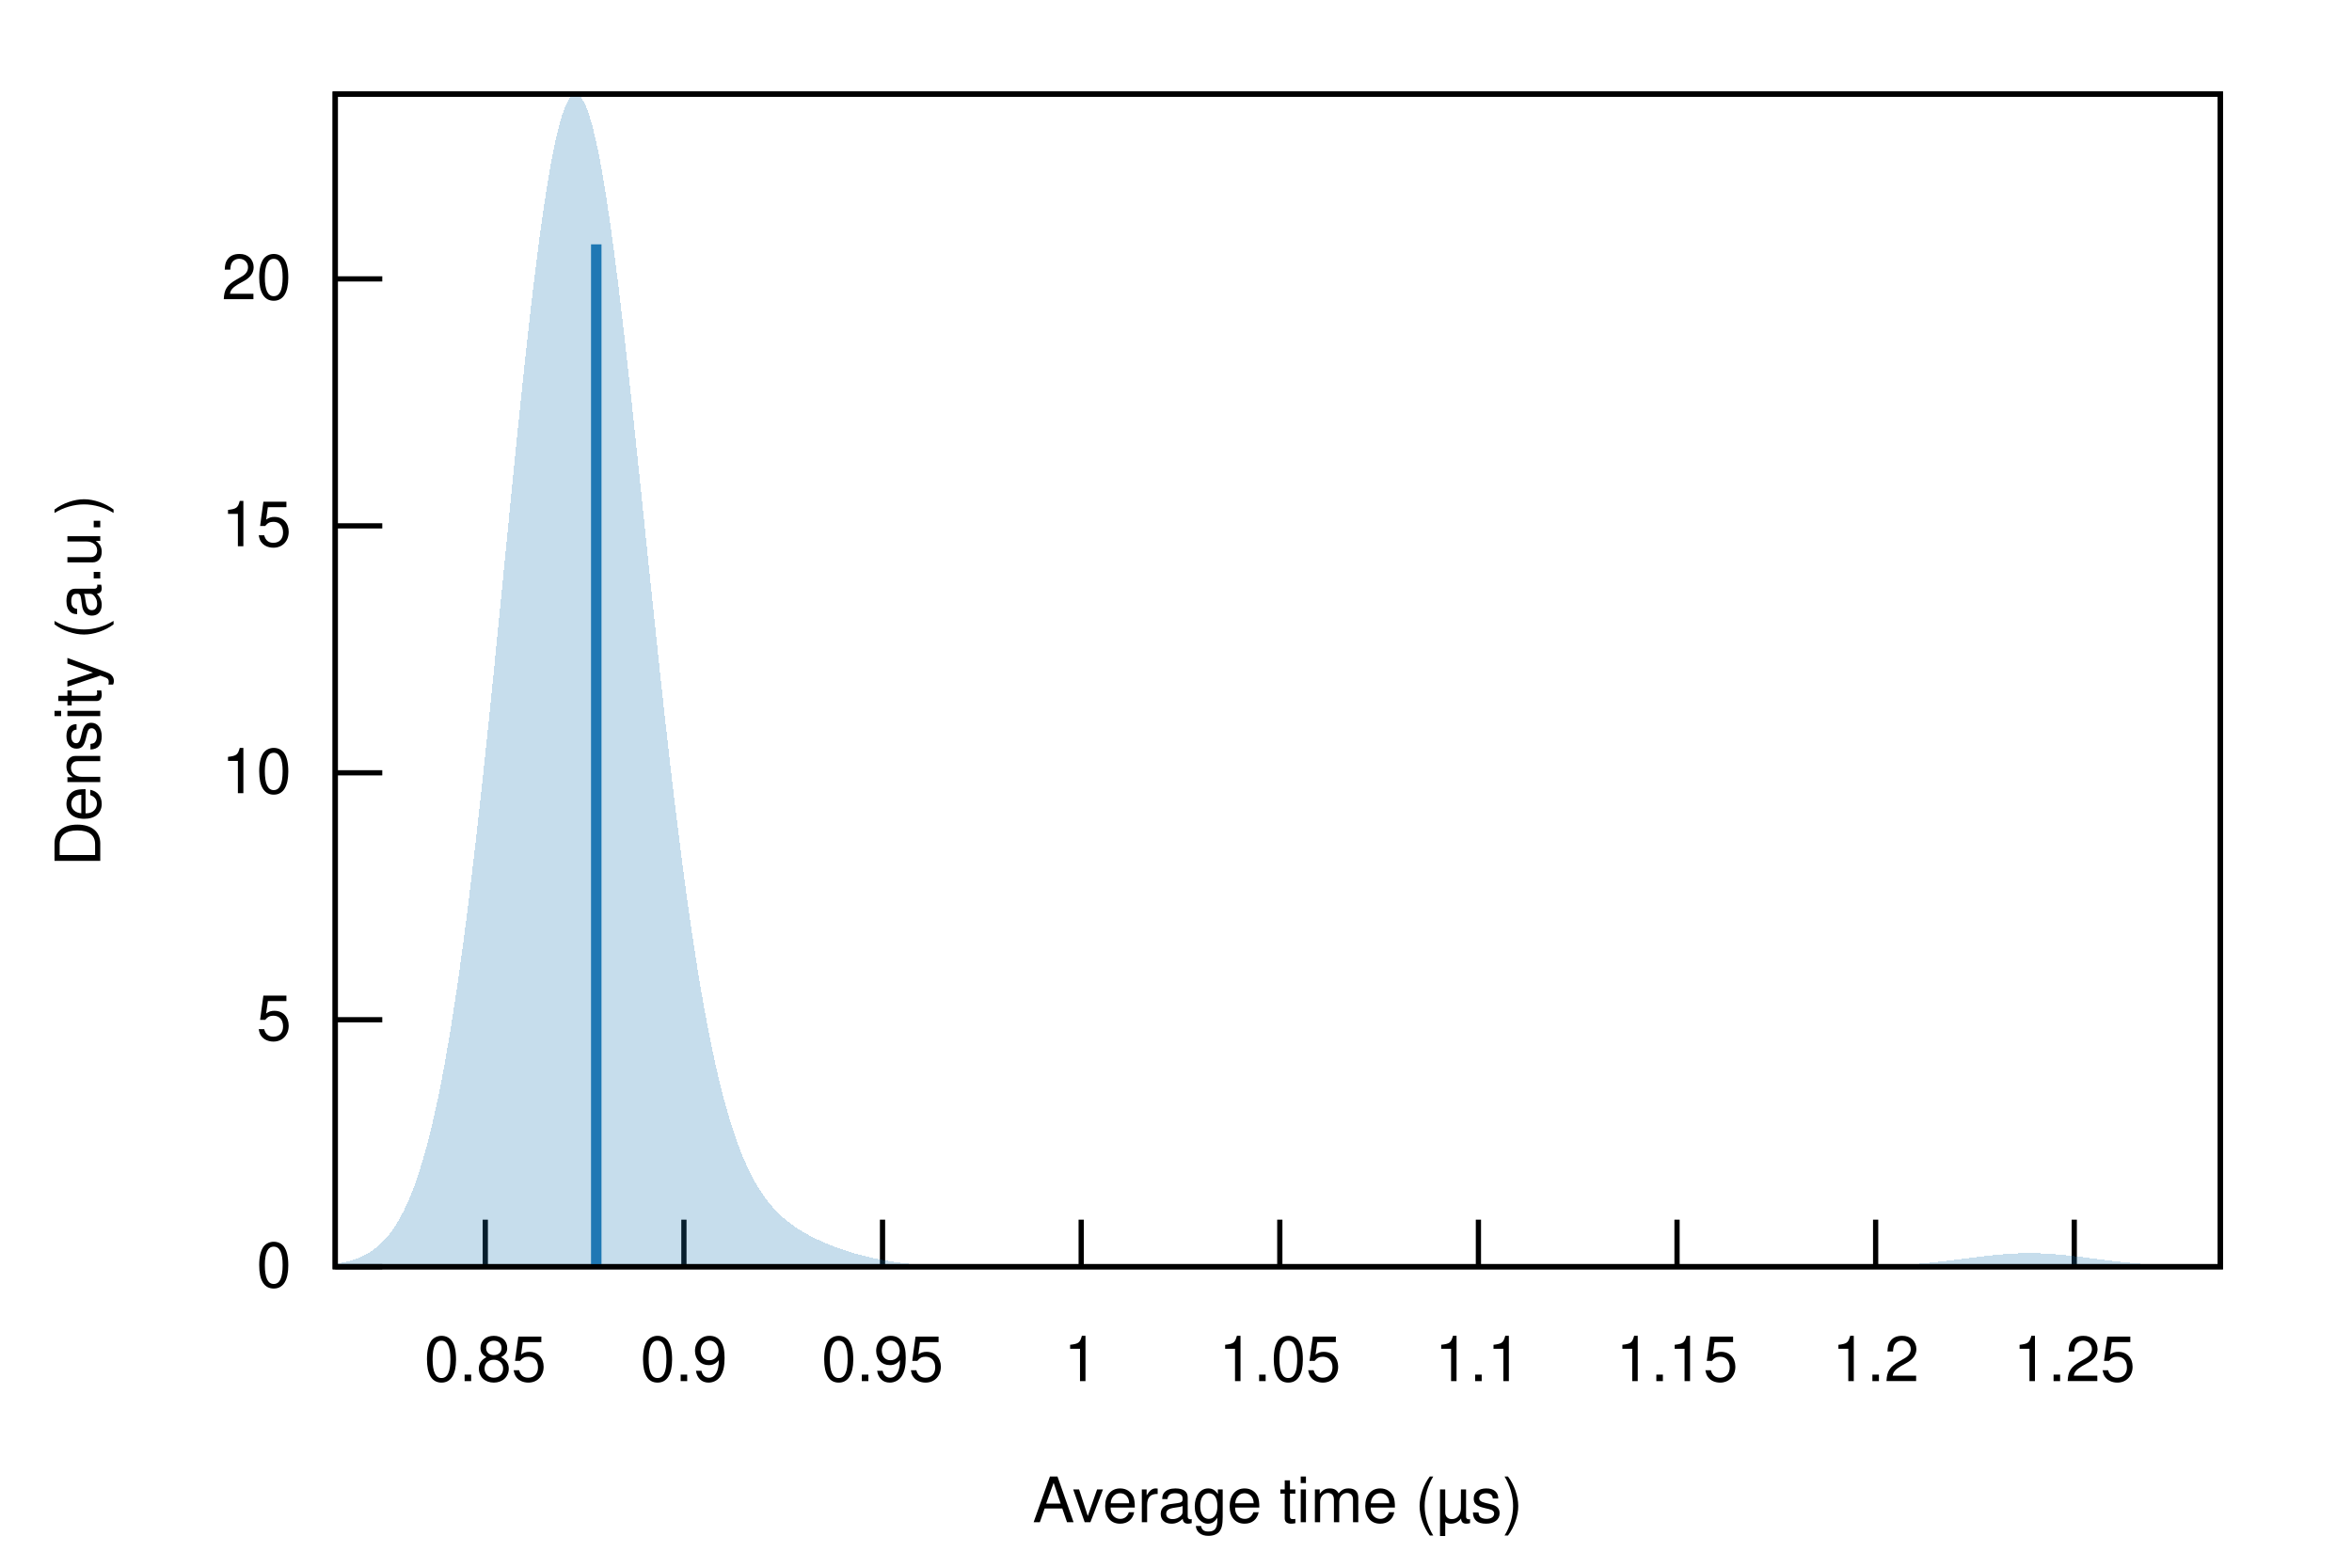
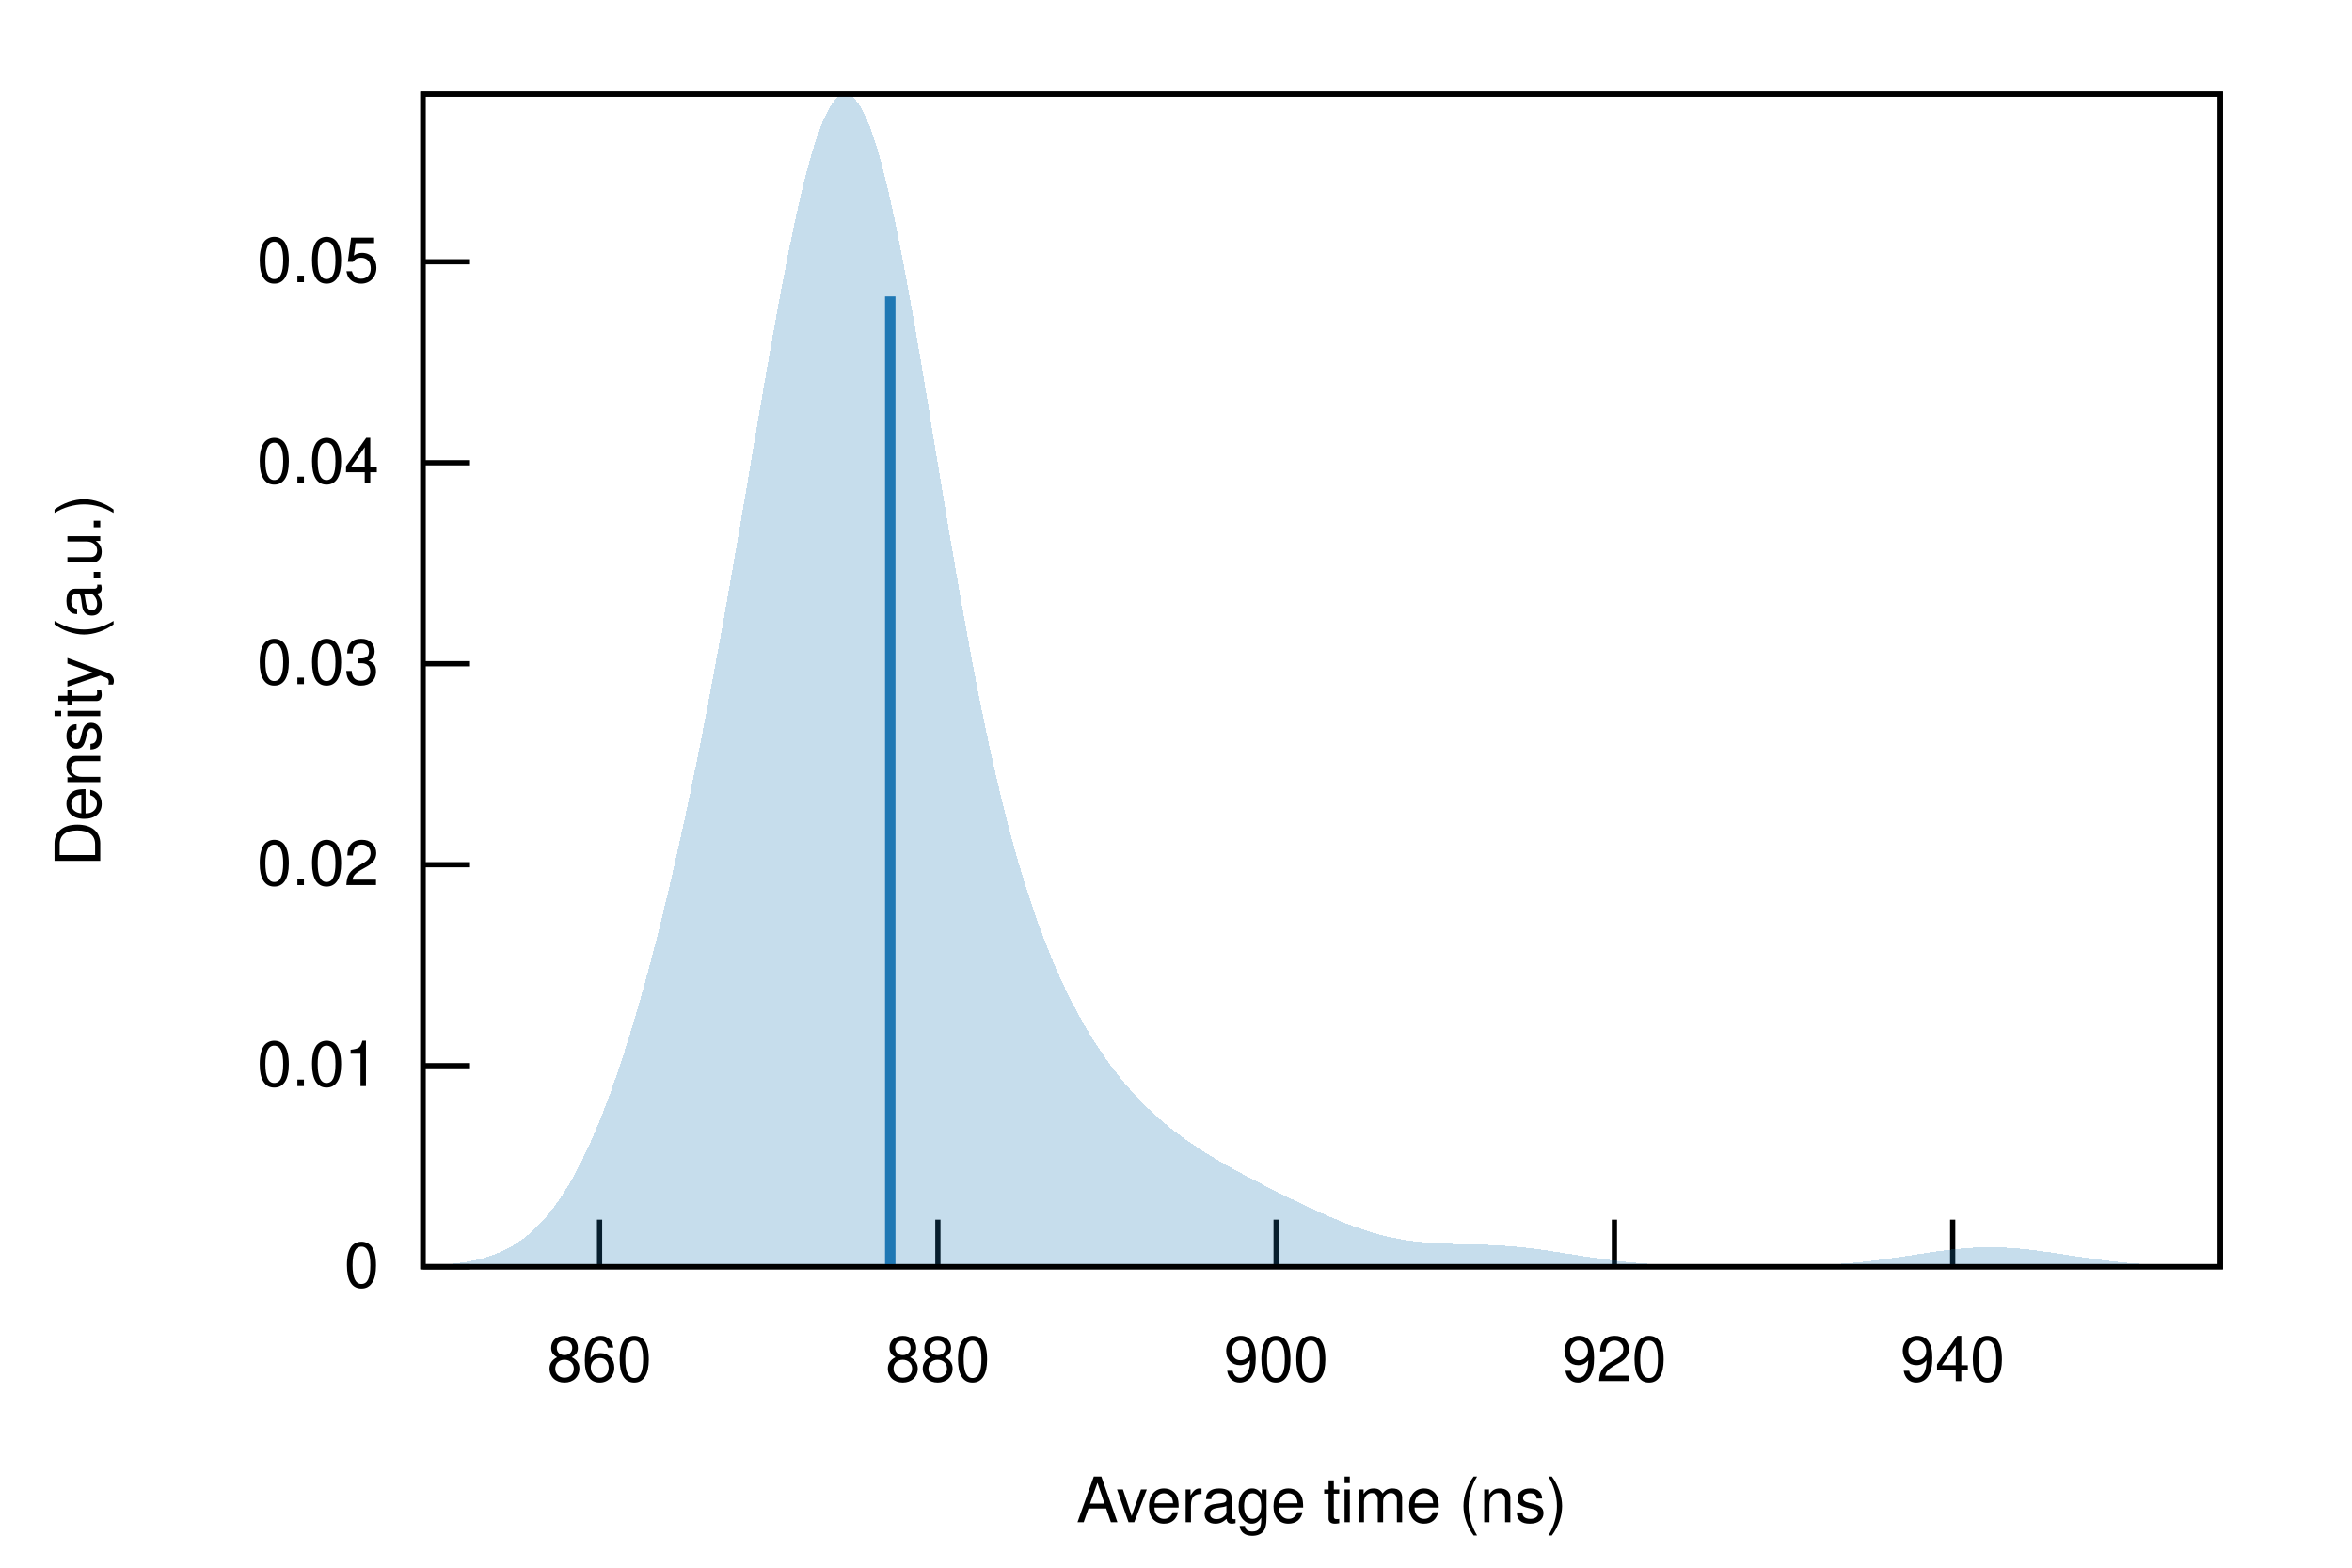
<svg xmlns="http://www.w3.org/2000/svg" xmlns:xlink="http://www.w3.org/1999/xlink" viewBox="0 0 450 300">
  <g id="gnuplot_canvas">
    <rect x="0" y="0" width="450" height="300" fill="none" />
    <defs>
      <circle id="gpDot" r="0.5" stroke-width="0.5" stroke="currentColor" />
      <path id="gpPt0" stroke-width="0.222" stroke="currentColor" d="M-1,0 h2 M0,-1 v2" />
      <path id="gpPt1" stroke-width="0.222" stroke="currentColor" d="M-1,-1 L1,1 M1,-1 L-1,1" />
      <path id="gpPt2" stroke-width="0.222" stroke="currentColor" d="M-1,0 L1,0 M0,-1 L0,1 M-1,-1 L1,1 M-1,1 L1,-1" />
      <rect id="gpPt3" stroke-width="0.222" stroke="currentColor" x="-1" y="-1" width="2" height="2" />
      <rect id="gpPt4" stroke-width="0.222" stroke="currentColor" fill="currentColor" x="-1" y="-1" width="2" height="2" />
      <circle id="gpPt5" stroke-width="0.222" stroke="currentColor" cx="0" cy="0" r="1" />
      <use xlink:href="#gpPt5" id="gpPt6" fill="currentColor" stroke="none" />
      <path id="gpPt7" stroke-width="0.222" stroke="currentColor" d="M0,-1.33 L-1.33,0.67 L1.33,0.67 z" />
      <use xlink:href="#gpPt7" id="gpPt8" fill="currentColor" stroke="none" />
      <use xlink:href="#gpPt7" id="gpPt9" stroke="currentColor" transform="rotate(180)" />
      <use xlink:href="#gpPt9" id="gpPt10" fill="currentColor" stroke="none" />
      <use xlink:href="#gpPt3" id="gpPt11" stroke="currentColor" transform="rotate(45)" />
      <use xlink:href="#gpPt11" id="gpPt12" fill="currentColor" stroke="none" />
      <path id="gpPt13" stroke-width="0.222" stroke="currentColor" d="M0,1.330 L1.265,0.411 L0.782,-1.067 L-0.782,-1.076 L-1.265,0.411 z" />
      <use xlink:href="#gpPt13" id="gpPt14" fill="currentColor" stroke="none" />
      <filter id="textbox" filterUnits="objectBoundingBox" x="0" y="0" height="1" width="1">
        <feFlood flood-color="white" flood-opacity="1" result="bgnd" />
        <feComposite in="SourceGraphic" in2="bgnd" operator="atop" />
      </filter>
      <filter id="greybox" filterUnits="objectBoundingBox" x="0" y="0" height="1" width="1">
        <feFlood flood-color="lightgrey" flood-opacity="1" result="grey" />
        <feComposite in="SourceGraphic" in2="grey" operator="atop" />
      </filter>
    </defs>
    <g fill="none" color="white" stroke="currentColor" stroke-width="1.00" stroke-linecap="butt" stroke-linejoin="miter">
</g>
    <g fill="none" color="black" stroke="currentColor" stroke-width="1.00" stroke-linecap="butt" stroke-linejoin="miter">
-       <path stroke="black" d="M64.14,242.40 L73.14,242.40  " />
-       <g transform="translate(55.75,246.30)" stroke="none" fill="black" font-family="Helvetica" font-size="12.00" text-anchor="end">
+       <path stroke="black" d="M80.92,242.40 L89.92,242.40  " />
+       <g transform="translate(72.53,246.30)" stroke="none" fill="black" font-family="Helvetica" font-size="12.00" text-anchor="end">
        <text>
          <tspan font-family="Helvetica"> 0</tspan>
        </text>
      </g>
    </g>
    <g fill="none" color="black" stroke="currentColor" stroke-width="1.00" stroke-linecap="butt" stroke-linejoin="miter">
-       <path stroke="black" d="M64.14,195.14 L73.14,195.14  " />
-       <g transform="translate(55.75,199.04)" stroke="none" fill="black" font-family="Helvetica" font-size="12.00" text-anchor="end">
+       <path stroke="black" d="M80.92,203.94 L89.92,203.94  " />
+       <g transform="translate(72.53,207.84)" stroke="none" fill="black" font-family="Helvetica" font-size="12.00" text-anchor="end">
        <text>
-           <tspan font-family="Helvetica"> 5</tspan>
+           <tspan font-family="Helvetica"> 0.01</tspan>
        </text>
      </g>
    </g>
    <g fill="none" color="black" stroke="currentColor" stroke-width="1.00" stroke-linecap="butt" stroke-linejoin="miter">
-       <path stroke="black" d="M64.14,147.89 L73.14,147.89  " />
-       <g transform="translate(55.75,151.79)" stroke="none" fill="black" font-family="Helvetica" font-size="12.00" text-anchor="end">
+       <path stroke="black" d="M80.92,165.48 L89.92,165.48  " />
+       <g transform="translate(72.53,169.38)" stroke="none" fill="black" font-family="Helvetica" font-size="12.00" text-anchor="end">
        <text>
-           <tspan font-family="Helvetica"> 10</tspan>
+           <tspan font-family="Helvetica"> 0.02</tspan>
        </text>
      </g>
    </g>
    <g fill="none" color="black" stroke="currentColor" stroke-width="1.00" stroke-linecap="butt" stroke-linejoin="miter">
-       <path stroke="black" d="M64.14,100.63 L73.14,100.63  " />
-       <g transform="translate(55.75,104.53)" stroke="none" fill="black" font-family="Helvetica" font-size="12.00" text-anchor="end">
+       <path stroke="black" d="M80.92,127.02 L89.92,127.02  " />
+       <g transform="translate(72.53,130.92)" stroke="none" fill="black" font-family="Helvetica" font-size="12.00" text-anchor="end">
        <text>
-           <tspan font-family="Helvetica"> 15</tspan>
+           <tspan font-family="Helvetica"> 0.03</tspan>
        </text>
      </g>
    </g>
    <g fill="none" color="black" stroke="currentColor" stroke-width="1.00" stroke-linecap="butt" stroke-linejoin="miter">
-       <path stroke="black" d="M64.14,53.37 L73.14,53.37  " />
-       <g transform="translate(55.75,57.27)" stroke="none" fill="black" font-family="Helvetica" font-size="12.00" text-anchor="end">
+       <path stroke="black" d="M80.92,88.56 L89.92,88.56  " />
+       <g transform="translate(72.53,92.46)" stroke="none" fill="black" font-family="Helvetica" font-size="12.00" text-anchor="end">
        <text>
-           <tspan font-family="Helvetica"> 20</tspan>
+           <tspan font-family="Helvetica"> 0.04</tspan>
        </text>
      </g>
    </g>
    <g fill="none" color="black" stroke="currentColor" stroke-width="1.00" stroke-linecap="butt" stroke-linejoin="miter">
-       <path stroke="black" d="M92.85,242.40 L92.85,233.40  " />
-       <g transform="translate(92.85,264.30)" stroke="none" fill="black" font-family="Helvetica" font-size="12.00" text-anchor="middle">
+       <path stroke="black" d="M80.92,50.10 L89.92,50.10  " />
+       <g transform="translate(72.53,54.00)" stroke="none" fill="black" font-family="Helvetica" font-size="12.00" text-anchor="end">
        <text>
-           <tspan font-family="Helvetica"> 0.85</tspan>
+           <tspan font-family="Helvetica"> 0.05</tspan>
        </text>
      </g>
    </g>
    <g fill="none" color="black" stroke="currentColor" stroke-width="1.00" stroke-linecap="butt" stroke-linejoin="miter">
-       <path stroke="black" d="M130.85,242.40 L130.85,233.40  " />
-       <g transform="translate(130.85,264.30)" stroke="none" fill="black" font-family="Helvetica" font-size="12.00" text-anchor="middle">
+       <path stroke="black" d="M114.71,242.40 L114.71,233.40  " />
+       <g transform="translate(114.71,264.30)" stroke="none" fill="black" font-family="Helvetica" font-size="12.00" text-anchor="middle">
        <text>
-           <tspan font-family="Helvetica"> 0.9</tspan>
+           <tspan font-family="Helvetica"> 860</tspan>
        </text>
      </g>
    </g>
    <g fill="none" color="black" stroke="currentColor" stroke-width="1.00" stroke-linecap="butt" stroke-linejoin="miter">
-       <path stroke="black" d="M168.85,242.40 L168.85,233.40  " />
-       <g transform="translate(168.85,264.30)" stroke="none" fill="black" font-family="Helvetica" font-size="12.00" text-anchor="middle">
+       <path stroke="black" d="M179.44,242.40 L179.44,233.40  " />
+       <g transform="translate(179.44,264.30)" stroke="none" fill="black" font-family="Helvetica" font-size="12.00" text-anchor="middle">
        <text>
-           <tspan font-family="Helvetica"> 0.95</tspan>
+           <tspan font-family="Helvetica"> 880</tspan>
        </text>
      </g>
    </g>
    <g fill="none" color="black" stroke="currentColor" stroke-width="1.00" stroke-linecap="butt" stroke-linejoin="miter">
-       <path stroke="black" d="M206.86,242.40 L206.86,233.40  " />
-       <g transform="translate(206.86,264.30)" stroke="none" fill="black" font-family="Helvetica" font-size="12.00" text-anchor="middle">
+       <path stroke="black" d="M244.16,242.40 L244.16,233.40  " />
+       <g transform="translate(244.16,264.30)" stroke="none" fill="black" font-family="Helvetica" font-size="12.00" text-anchor="middle">
        <text>
-           <tspan font-family="Helvetica"> 1</tspan>
+           <tspan font-family="Helvetica"> 900</tspan>
        </text>
      </g>
    </g>
    <g fill="none" color="black" stroke="currentColor" stroke-width="1.00" stroke-linecap="butt" stroke-linejoin="miter">
-       <path stroke="black" d="M244.86,242.40 L244.86,233.40  " />
-       <g transform="translate(244.86,264.30)" stroke="none" fill="black" font-family="Helvetica" font-size="12.00" text-anchor="middle">
+       <path stroke="black" d="M308.88,242.40 L308.88,233.40  " />
+       <g transform="translate(308.88,264.30)" stroke="none" fill="black" font-family="Helvetica" font-size="12.00" text-anchor="middle">
        <text>
-           <tspan font-family="Helvetica"> 1.05</tspan>
+           <tspan font-family="Helvetica"> 920</tspan>
        </text>
      </g>
    </g>
    <g fill="none" color="black" stroke="currentColor" stroke-width="1.00" stroke-linecap="butt" stroke-linejoin="miter">
-       <path stroke="black" d="M282.86,242.40 L282.86,233.40  " />
-       <g transform="translate(282.86,264.30)" stroke="none" fill="black" font-family="Helvetica" font-size="12.00" text-anchor="middle">
+       <path stroke="black" d="M373.60,242.40 L373.60,233.40  " />
+       <g transform="translate(373.60,264.30)" stroke="none" fill="black" font-family="Helvetica" font-size="12.00" text-anchor="middle">
        <text>
-           <tspan font-family="Helvetica"> 1.1</tspan>
-         </text>
-       </g>
-     </g>
-     <g fill="none" color="black" stroke="currentColor" stroke-width="1.00" stroke-linecap="butt" stroke-linejoin="miter">
-       <path stroke="black" d="M320.86,242.40 L320.86,233.40  " />
-       <g transform="translate(320.86,264.30)" stroke="none" fill="black" font-family="Helvetica" font-size="12.00" text-anchor="middle">
-         <text>
-           <tspan font-family="Helvetica"> 1.15</tspan>
-         </text>
-       </g>
-     </g>
-     <g fill="none" color="black" stroke="currentColor" stroke-width="1.00" stroke-linecap="butt" stroke-linejoin="miter">
-       <path stroke="black" d="M358.86,242.40 L358.86,233.40  " />
-       <g transform="translate(358.86,264.30)" stroke="none" fill="black" font-family="Helvetica" font-size="12.00" text-anchor="middle">
-         <text>
-           <tspan font-family="Helvetica"> 1.2</tspan>
-         </text>
-       </g>
-     </g>
-     <g fill="none" color="black" stroke="currentColor" stroke-width="1.00" stroke-linecap="butt" stroke-linejoin="miter">
-       <path stroke="black" d="M396.86,242.40 L396.86,233.40  " />
-       <g transform="translate(396.86,264.30)" stroke="none" fill="black" font-family="Helvetica" font-size="12.00" text-anchor="middle">
-         <text>
-           <tspan font-family="Helvetica"> 1.25</tspan>
+           <tspan font-family="Helvetica"> 940</tspan>
        </text>
      </g>
    </g>
    <g fill="none" color="black" stroke="currentColor" stroke-width="1.00" stroke-linecap="butt" stroke-linejoin="miter">
</g>
    <g fill="none" color="black" stroke="currentColor" stroke-width="1.00" stroke-linecap="butt" stroke-linejoin="miter">
-       <path stroke="black" d="M64.14,18.01 L64.14,242.40 L424.82,242.40 L424.82,18.01 L64.14,18.01 Z  " />
+       <path stroke="black" d="M80.92,18.01 L80.92,242.40 L424.82,242.40 L424.82,18.01 L80.92,18.01 Z  " />
    </g>
    <g fill="none" color="black" stroke="currentColor" stroke-width="1.00" stroke-linecap="butt" stroke-linejoin="miter">
</g>
    <g id="gnuplot_plot_1">
      <g fill="none" color="black" stroke="currentColor" stroke-width="1.00" stroke-linecap="butt" stroke-linejoin="miter">
        <g stroke="none" shape-rendering="crispEdges">
-           <polygon fill="rgb( 31, 120, 180)" fill-opacity="0.25" points="64.14,241.86 64.86,241.75 65.59,241.61 66.31,241.45 67.03,241.26 67.75,241.04 68.48,240.78 69.20,240.47 69.92,240.11 70.65,239.70 71.37,239.22 72.09,238.67 72.81,238.03 73.54,237.30 74.26,236.48 74.98,235.53 75.70,234.47 76.43,233.26 77.15,231.91 77.87,230.40 78.60,228.70 79.32,226.82 80.04,224.74 80.76,222.44 81.49,219.91 82.21,217.14 82.93,214.11 83.66,210.82 84.38,207.26 85.10,203.41 85.82,199.27 86.55,194.84 87.27,190.12 87.99,185.10 88.72,179.79 89.44,174.19 90.16,168.32 90.88,162.19 91.61,155.81 92.33,149.20 93.05,142.39 93.78,135.40 94.50,128.27 95.22,121.02 95.94,113.70 96.67,106.34 97.39,98.99 98.11,91.68 98.83,84.48 99.56,77.41 100.28,70.53 101.00,63.89 101.73,57.54 102.45,51.51 103.17,45.87 103.89,40.65 104.62,35.89 105.34,31.62 106.06,27.89 106.79,24.72 107.51,22.14 108.23,20.17 108.95,18.82 109.68,18.10 110.40,18.01 111.12,18.56 111.85,19.73 112.57,21.53 113.29,23.91 114.01,26.88 114.74,30.39 115.46,34.42 116.18,38.93 116.90,43.89 117.63,49.25 118.35,54.97 119.07,61.01 119.80,67.32 120.52,73.85 121.24,80.57 121.96,87.41 122.69,94.35 123.41,101.33 124.13,108.32 124.86,115.27 125.58,122.15 126.30,128.93 127.02,135.58 127.75,142.06 128.47,148.36 129.19,154.45 129.92,160.32 130.64,165.94 131.36,171.32 132.08,176.43 132.81,181.28 133.53,185.87 134.25,190.18 134.97,194.22 135.70,198.01 136.42,201.53 137.14,204.81 137.87,207.84 138.59,210.64 139.31,213.22 140.03,215.58 140.76,217.75 141.48,219.74 142.20,221.54 142.93,223.19 143.65,224.69 144.37,226.05 145.09,227.28 145.82,228.40 146.54,229.42 147.26,230.34 147.99,231.18 148.71,231.95 149.43,232.64 150.15,233.28 150.88,233.87 151.60,234.41 152.32,234.91 153.05,235.38 153.77,235.81 154.49,236.22 155.21,236.60 155.94,236.96 156.66,237.31 157.38,237.63 158.10,237.94 158.83,238.24 159.55,238.52 160.27,238.79 161.00,239.04 161.72,239.29 162.44,239.52 163.16,239.74 163.89,239.96 164.61,240.16 165.33,240.34 166.06,240.52 166.78,240.69 167.50,240.85 168.22,241.00 168.95,241.13 169.67,241.26 170.39,241.38 171.12,241.49 171.84,241.59 172.56,241.68 173.28,241.76 174.01,241.84 174.73,241.90 175.45,241.96 176.17,242.02 176.90,242.07 177.62,242.11 178.34,242.15 179.07,242.19 179.79,242.22 180.51,242.24 181.23,242.27 181.96,242.29 182.68,242.30 183.40,242.32 184.13,242.33 184.85,242.34 185.57,242.35 186.29,242.36 187.02,242.37 187.74,242.37 188.46,242.38 189.19,242.38 189.91,242.38 190.63,242.39 191.35,242.39 192.08,242.39 192.80,242.39 193.52,242.39 194.25,242.40 194.97,242.40 195.69,242.40 196.41,242.40 197.14,242.40 197.86,242.40 198.58,242.40 199.30,242.40 200.03,242.40 200.75,242.40 201.47,242.40 202.20,242.40 202.92,242.40 203.64,242.40 204.36,242.40 205.09,242.40 205.81,242.40 206.53,242.40 207.26,242.40 207.98,242.40 208.70,242.40 209.42,242.40 210.15,242.40 210.87,242.40 211.59,242.40 212.32,242.40 213.04,242.40 213.76,242.40 214.48,242.40 215.21,242.40 215.93,242.40 216.65,242.40 217.37,242.40 218.10,242.40 218.82,242.40 219.54,242.40 220.27,242.40 220.99,242.40 221.71,242.40 222.43,242.40 223.16,242.40 223.88,242.40 224.60,242.40 225.33,242.40 226.05,242.40 226.77,242.40 227.49,242.40 228.22,242.40 228.94,242.40 229.66,242.40 230.39,242.40 231.11,242.40 231.83,242.40 232.55,242.40 233.28,242.40 234.00,242.40 234.72,242.40 235.44,242.40 236.17,242.40 236.89,242.40 237.61,242.40 238.34,242.40 239.06,242.40 239.78,242.40 240.50,242.40 241.23,242.40 241.95,242.40 242.67,242.40 243.40,242.40 244.12,242.40 244.84,242.40 245.56,242.40 246.29,242.40 247.01,242.40 247.73,242.40 248.46,242.40 249.18,242.40 249.90,242.40 250.62,242.40 251.35,242.40 252.07,242.40 252.79,242.40 253.52,242.40 254.24,242.40 254.96,242.40 255.68,242.40 256.41,242.40 257.13,242.40 257.85,242.40 258.57,242.40 259.30,242.40 260.02,242.40 260.74,242.40 261.47,242.40 262.19,242.40 262.91,242.40 263.63,242.40 264.36,242.40 265.08,242.40 265.80,242.40 266.53,242.40 267.25,242.40 267.97,242.40 268.69,242.40 269.42,242.40 270.14,242.40 270.86,242.40 271.59,242.40 272.31,242.40 273.03,242.40 273.75,242.40 274.48,242.40 275.20,242.40 275.92,242.40 276.64,242.40 277.37,242.40 278.09,242.40 278.81,242.40 279.54,242.40 280.26,242.40 280.98,242.40 281.70,242.40 282.43,242.40 283.15,242.40 283.87,242.40 284.60,242.40 285.32,242.40 286.04,242.40 286.76,242.40 287.49,242.40 288.21,242.40 288.93,242.40 289.66,242.40 290.38,242.40 291.10,242.40 291.82,242.40 292.55,242.40 293.27,242.40 293.99,242.40 294.71,242.40 295.44,242.40 296.16,242.40 296.88,242.40 297.61,242.40 298.33,242.40 299.05,242.40 299.77,242.40 300.50,242.40 301.22,242.40 301.94,242.40 302.67,242.40 303.39,242.40 304.11,242.40 304.83,242.40 305.56,242.40 306.28,242.40 307.00,242.40 307.73,242.40 308.45,242.40 309.17,242.40 309.89,242.40 310.62,242.40 311.34,242.40 312.06,242.40 312.79,242.40 313.51,242.40 314.23,242.40 314.95,242.40 315.68,242.40 316.40,242.40 317.12,242.40 317.84,242.40 318.57,242.40 319.29,242.40 320.01,242.40 320.74,242.40 321.46,242.40 322.18,242.40 322.90,242.40 323.63,242.40 324.35,242.40 325.07,242.40 325.80,242.40 326.52,242.40 327.24,242.40 327.96,242.40 328.69,242.40 329.41,242.40 330.13,242.40 330.86,242.40 331.58,242.40 332.30,242.40 333.02,242.40 333.75,242.40 334.47,242.40 335.19,242.40 335.91,242.40 336.64,242.40 337.36,242.40 338.08,242.40 338.81,242.40 339.53,242.40 340.25,242.40 340.97,242.40 341.70,242.40 342.42,242.40 343.14,242.40 343.87,242.40 344.59,242.40 345.31,242.39 346.03,242.39 346.76,242.39 347.48,242.39 348.20,242.39 348.93,242.39 349.65,242.38 350.37,242.38 351.09,242.38 351.82,242.37 352.54,242.37 353.26,242.36 353.99,242.35 354.71,242.34 355.43,242.33 356.15,242.32 356.88,242.31 357.60,242.29 358.32,242.28 359.04,242.26 359.77,242.23 360.49,242.21 361.21,242.18 361.94,242.15 362.66,242.12 363.38,242.08 364.10,242.04 364.83,242.00 365.55,241.95 366.27,241.90 367.00,241.84 367.72,241.78 368.44,241.72 369.16,241.65 369.89,241.58 370.61,241.50 371.33,241.42 372.06,241.34 372.78,241.25 373.50,241.16 374.22,241.07 374.95,240.98 375.67,240.89 376.39,240.80 377.11,240.70 377.84,240.61 378.56,240.52 379.28,240.43 380.01,240.35 380.73,240.27 381.45,240.19 382.17,240.12 382.90,240.05 383.62,239.99 384.34,239.94 385.07,239.90 385.79,239.86 386.51,239.84 387.23,239.82 387.96,239.81 388.68,239.81 389.40,239.82 390.13,239.84 390.85,239.87 391.57,239.90 392.29,239.95 393.02,240.00 393.74,240.06 394.46,240.12 395.18,240.19 395.91,240.27 396.63,240.35 397.35,240.44 398.08,240.52 398.80,240.61 399.52,240.71 400.24,240.80 400.97,240.89 401.69,240.99 402.41,241.08 403.14,241.17 403.86,241.26 404.58,241.34 405.30,241.42 406.03,241.50 406.75,241.58 407.47,241.65 408.20,241.72 408.92,241.78 409.64,241.84 410.36,241.90 411.09,241.95 411.81,242.00 412.53,242.04 413.26,242.08 413.98,242.12 414.70,242.15 415.42,242.18 416.15,242.21 416.87,242.24 417.59,242.26 418.31,242.28 419.04,242.29 419.76,242.31 420.48,242.32 421.21,242.33 421.93,242.34 422.65,242.35 423.37,242.36 424.10,242.37 424.82,242.37 424.82,242.40 424.10,242.40 423.37,242.40 422.65,242.40 421.93,242.40 421.21,242.40 420.48,242.40 419.76,242.40 419.04,242.40 418.31,242.40 417.59,242.40 416.87,242.40 416.15,242.40 415.42,242.40 414.70,242.40 413.98,242.40 413.26,242.40 412.53,242.40 411.81,242.40 411.09,242.40 410.36,242.40 409.64,242.40 408.92,242.40 408.20,242.40 407.47,242.40 406.75,242.40 406.03,242.40 405.30,242.40 404.58,242.40 403.86,242.40 403.14,242.40 402.41,242.40 401.69,242.40 400.97,242.40 400.24,242.40 399.52,242.40 398.80,242.40 398.08,242.40 397.35,242.40 396.63,242.40 395.91,242.40 395.18,242.40 394.46,242.40 393.74,242.40 393.02,242.40 392.29,242.40 391.57,242.40 390.85,242.40 390.13,242.40 389.40,242.40 388.68,242.40 387.96,242.40 387.23,242.40 386.51,242.40 385.79,242.40 385.07,242.40 384.34,242.40 383.62,242.40 382.90,242.40 382.17,242.40 381.45,242.40 380.73,242.40 380.01,242.40 379.28,242.40 378.56,242.40 377.84,242.40 377.11,242.40 376.39,242.40 375.67,242.40 374.95,242.40 374.22,242.40 373.50,242.40 372.78,242.40 372.06,242.40 371.33,242.40 370.61,242.40 369.89,242.40 369.16,242.40 368.44,242.40 367.72,242.40 367.00,242.40 366.27,242.40 365.55,242.40 364.83,242.40 364.10,242.40 363.38,242.40 362.66,242.40 361.94,242.40 361.21,242.40 360.49,242.40 359.77,242.40 359.04,242.40 358.32,242.40 357.60,242.40 356.88,242.40 356.15,242.40 355.43,242.40 354.71,242.40 353.99,242.40 353.26,242.40 352.54,242.40 351.82,242.40 351.09,242.40 350.37,242.40 349.65,242.40 348.93,242.40 348.20,242.40 347.48,242.40 346.76,242.40 346.03,242.40 345.31,242.40 344.59,242.40 343.87,242.40 343.14,242.40 342.42,242.40 341.70,242.40 340.97,242.40 340.25,242.40 339.53,242.40 338.81,242.40 338.08,242.40 337.36,242.40 336.64,242.40 335.91,242.40 335.19,242.40 334.47,242.40 333.75,242.40 333.02,242.40 332.30,242.40 331.58,242.40 330.86,242.40 330.13,242.40 329.41,242.40 328.69,242.40 327.96,242.40 327.24,242.40 326.52,242.40 325.80,242.40 325.07,242.40 324.35,242.40 323.63,242.40 322.90,242.40 322.18,242.40 321.46,242.40 320.74,242.40 320.01,242.40 319.29,242.40 318.57,242.40 317.84,242.40 317.12,242.40 316.40,242.40 315.68,242.40 314.95,242.40 314.23,242.40 313.51,242.40 312.79,242.40 312.06,242.40 311.34,242.40 310.62,242.40 309.89,242.40 309.17,242.40 308.45,242.40 307.73,242.40 307.00,242.40 306.28,242.40 305.56,242.40 304.83,242.40 304.11,242.40 303.39,242.40 302.67,242.40 301.94,242.40 301.22,242.40 300.50,242.40 299.77,242.40 299.05,242.40 298.33,242.40 297.61,242.40 296.88,242.40 296.16,242.40 295.44,242.40 294.71,242.40 293.99,242.40 293.27,242.40 292.55,242.40 291.82,242.40 291.10,242.40 290.38,242.40 289.66,242.40 288.93,242.40 288.21,242.40 287.49,242.40 286.76,242.40 286.04,242.40 285.32,242.40 284.60,242.40 283.87,242.40 283.15,242.40 282.43,242.40 281.70,242.40 280.98,242.40 280.26,242.40 279.54,242.40 278.81,242.40 278.09,242.40 277.37,242.40 276.64,242.40 275.92,242.40 275.20,242.40 274.48,242.40 273.75,242.40 273.03,242.40 272.31,242.40 271.59,242.40 270.86,242.40 270.14,242.40 269.42,242.40 268.69,242.40 267.97,242.40 267.25,242.40 266.53,242.40 265.80,242.40 265.08,242.40 264.36,242.40 263.63,242.40 262.91,242.40 262.19,242.40 261.47,242.40 260.74,242.40 260.02,242.40 259.30,242.40 258.57,242.40 257.85,242.40 257.13,242.40 256.41,242.40 255.68,242.40 254.96,242.40 254.24,242.40 253.52,242.40 252.79,242.40 252.07,242.40 251.35,242.40 250.62,242.40 249.90,242.40 249.18,242.40 248.46,242.40 247.73,242.40 247.01,242.40 246.29,242.40 245.56,242.40 244.84,242.40 244.12,242.40 243.40,242.40 242.67,242.40 241.95,242.40 241.23,242.40 240.50,242.40 239.78,242.40 239.06,242.40 238.34,242.40 237.61,242.40 236.89,242.40 236.17,242.40 235.44,242.40 234.72,242.40 234.00,242.40 233.28,242.40 232.55,242.40 231.83,242.40 231.11,242.40 230.39,242.40 229.66,242.40 228.94,242.40 228.22,242.40 227.49,242.40 226.77,242.40 226.05,242.40 225.33,242.40 224.60,242.40 223.88,242.40 223.16,242.40 222.43,242.40 221.71,242.40 220.99,242.40 220.27,242.40 219.54,242.40 218.82,242.40 218.10,242.40 217.37,242.40 216.65,242.40 215.93,242.40 215.21,242.40 214.48,242.40 213.76,242.40 213.04,242.40 212.32,242.40 211.59,242.40 210.87,242.40 210.15,242.40 209.42,242.40 208.70,242.40 207.98,242.40 207.26,242.40 206.53,242.40 205.81,242.40 205.09,242.40 204.36,242.40 203.64,242.40 202.92,242.40 202.20,242.40 201.47,242.40 200.75,242.40 200.03,242.40 199.30,242.40 198.58,242.40 197.86,242.40 197.14,242.40 196.41,242.40 195.69,242.40 194.97,242.40 194.25,242.40 193.52,242.40 192.80,242.40 192.08,242.40 191.35,242.40 190.63,242.40 189.91,242.40 189.19,242.40 188.46,242.40 187.74,242.40 187.02,242.40 186.29,242.40 185.57,242.40 184.85,242.40 184.13,242.40 183.40,242.40 182.68,242.40 181.96,242.40 181.23,242.40 180.51,242.40 179.79,242.40 179.07,242.40 178.34,242.40 177.62,242.40 176.90,242.40 176.17,242.40 175.45,242.40 174.73,242.40 174.01,242.40 173.28,242.40 172.56,242.40 171.84,242.40 171.12,242.40 170.39,242.40 169.67,242.40 168.95,242.40 168.22,242.40 167.50,242.40 166.78,242.40 166.06,242.40 165.33,242.40 164.61,242.40 163.89,242.40 163.16,242.40 162.44,242.40 161.72,242.40 161.00,242.40 160.27,242.40 159.55,242.40 158.83,242.40 158.10,242.40 157.38,242.40 156.66,242.40 155.94,242.40 155.21,242.40 154.49,242.40 153.77,242.40 153.05,242.40 152.32,242.40 151.60,242.40 150.88,242.40 150.15,242.40 149.43,242.40 148.71,242.40 147.99,242.40 147.26,242.40 146.54,242.40 145.82,242.40 145.09,242.40 144.37,242.40 143.65,242.40 142.93,242.40 142.20,242.40 141.48,242.40 140.76,242.40 140.03,242.40 139.31,242.40 138.59,242.40 137.87,242.40 137.14,242.40 136.42,242.40 135.70,242.40 134.97,242.40 134.25,242.40 133.53,242.40 132.81,242.40 132.08,242.40 131.36,242.40 130.64,242.40 129.92,242.40 129.19,242.40 128.47,242.40 127.75,242.40 127.02,242.40 126.30,242.40 125.58,242.40 124.86,242.40 124.13,242.40 123.41,242.40 122.69,242.40 121.96,242.40 121.24,242.40 120.52,242.40 119.80,242.40 119.07,242.40 118.35,242.40 117.63,242.40 116.90,242.40 116.18,242.40 115.46,242.40 114.74,242.40 114.01,242.40 113.29,242.40 112.57,242.40 111.85,242.40 111.12,242.40 110.40,242.40 109.68,242.40 108.95,242.40 108.23,242.40 107.51,242.40 106.79,242.40 106.06,242.40 105.34,242.40 104.62,242.40 103.89,242.40 103.17,242.40 102.45,242.40 101.73,242.40 101.00,242.40 100.28,242.40 99.56,242.40 98.83,242.40 98.11,242.40 97.39,242.40 96.67,242.40 95.94,242.40 95.22,242.40 94.50,242.40 93.78,242.40 93.05,242.40 92.33,242.40 91.61,242.40 90.88,242.40 90.16,242.40 89.44,242.40 88.72,242.40 87.99,242.40 87.27,242.40 86.55,242.40 85.82,242.40 85.10,242.40 84.38,242.40 83.66,242.40 82.93,242.40 82.21,242.40 81.49,242.40 80.76,242.40 80.04,242.40 79.32,242.40 78.60,242.40 77.87,242.40 77.15,242.40 76.43,242.40 75.70,242.40 74.98,242.40 74.26,242.40 73.54,242.40 72.81,242.40 72.09,242.40 71.37,242.40 70.65,242.40 69.92,242.40 69.20,242.40 68.48,242.40 67.75,242.40 67.03,242.40 66.31,242.40 65.59,242.40 64.86,242.40 64.14,242.40 " />
+           <polygon fill="rgb( 31, 120, 180)" fill-opacity="0.25" points="80.92,242.23 81.61,242.20 82.30,242.17 82.99,242.13 83.68,242.09 84.37,242.04 85.06,241.99 85.74,241.92 86.43,241.85 87.12,241.78 87.81,241.69 88.50,241.59 89.19,241.48 89.88,241.36 90.57,241.22 91.26,241.06 91.95,240.89 92.64,240.71 93.33,240.50 94.01,240.27 94.70,240.01 95.39,239.74 96.08,239.43 96.77,239.10 97.46,238.73 98.15,238.34 98.84,237.91 99.53,237.44 100.22,236.94 100.91,236.40 101.60,235.81 102.28,235.18 102.97,234.51 103.66,233.78 104.35,233.01 105.04,232.19 105.73,231.31 106.42,230.38 107.11,229.39 107.80,228.35 108.49,227.25 109.18,226.09 109.87,224.86 110.55,223.58 111.24,222.23 111.93,220.82 112.62,219.35 113.31,217.81 114.00,216.21 114.69,214.55 115.38,212.82 116.07,211.03 116.76,209.17 117.45,207.25 118.14,205.26 118.82,203.21 119.51,201.10 120.20,198.93 120.89,196.69 121.58,194.39 122.27,192.03 122.96,189.60 123.65,187.11 124.34,184.56 125.03,181.95 125.72,179.28 126.41,176.54 127.09,173.74 127.78,170.88 128.47,167.96 129.16,164.97 129.85,161.91 130.54,158.80 131.23,155.62 131.92,152.37 132.61,149.06 133.30,145.69 133.99,142.25 134.68,138.75 135.37,135.18 136.05,131.56 136.74,127.88 137.43,124.14 138.12,120.35 138.81,116.51 139.50,112.62 140.19,108.69 140.88,104.72 141.57,100.72 142.26,96.70 142.95,92.66 143.64,88.62 144.32,84.57 145.01,80.53 145.70,76.52 146.39,72.53 147.08,68.59 147.77,64.70 148.46,60.87 149.15,57.13 149.84,53.48 150.53,49.93 151.22,46.51 151.91,43.21 152.59,40.07 153.28,37.08 153.97,34.27 154.66,31.65 155.35,29.22 156.04,27.01 156.73,25.02 157.42,23.26 158.11,21.74 158.80,20.47 159.49,19.45 160.18,18.70 160.86,18.22 161.55,18.01 162.24,18.07 162.93,18.41 163.62,19.01 164.31,19.89 165.00,21.04 165.69,22.45 166.38,24.11 167.07,26.02 167.76,28.17 168.45,30.56 169.13,33.16 169.82,35.96 170.51,38.97 171.20,42.15 171.89,45.50 172.58,49.00 173.27,52.63 173.96,56.39 174.65,60.25 175.34,64.20 176.03,68.23 176.72,72.32 177.40,76.45 178.09,80.61 178.78,84.78 179.47,88.96 180.16,93.12 180.85,97.27 181.54,101.38 182.23,105.44 182.92,109.45 183.61,113.40 184.30,117.28 184.99,121.08 185.68,124.79 186.36,128.42 187.05,131.95 187.74,135.39 188.43,138.73 189.12,141.97 189.81,145.11 190.50,148.14 191.19,151.07 191.88,153.91 192.57,156.64 193.26,159.27 193.95,161.81 194.63,164.25 195.32,166.60 196.01,168.86 196.70,171.03 197.39,173.12 198.08,175.14 198.77,177.07 199.46,178.93 200.15,180.72 200.84,182.45 201.53,184.11 202.22,185.71 202.90,187.25 203.59,188.73 204.28,190.16 204.97,191.54 205.66,192.87 206.35,194.16 207.04,195.40 207.73,196.60 208.42,197.76 209.11,198.88 209.80,199.96 210.49,201.01 211.17,202.02 211.86,203.00 212.55,203.95 213.24,204.86 213.93,205.75 214.62,206.61 215.31,207.44 216.00,208.24 216.69,209.02 217.38,209.77 218.07,210.50 218.76,211.21 219.44,211.89 220.13,212.55 220.82,213.19 221.51,213.82 222.20,214.42 222.89,215.00 223.58,215.57 224.27,216.12 224.96,216.66 225.65,217.18 226.34,217.69 227.03,218.18 227.71,218.66 228.40,219.13 229.09,219.59 229.78,220.04 230.47,220.48 231.16,220.91 231.85,221.33 232.54,221.74 233.23,222.15 233.92,222.55 234.61,222.94 235.30,223.33 235.99,223.71 236.67,224.09 237.36,224.46 238.05,224.83 238.74,225.20 239.43,225.56 240.12,225.92 240.81,226.28 241.50,226.63 242.19,226.99 242.88,227.34 243.57,227.68 244.26,228.03 244.94,228.37 245.63,228.71 246.32,229.05 247.01,229.39 247.70,229.72 248.39,230.06 249.08,230.39 249.77,230.71 250.46,231.04 251.15,231.36 251.84,231.67 252.53,231.99 253.21,232.30 253.90,232.60 254.59,232.90 255.28,233.19 255.97,233.48 256.66,233.76 257.35,234.04 258.04,234.30 258.73,234.56 259.42,234.81 260.11,235.06 260.80,235.29 261.48,235.52 262.17,235.73 262.86,235.94 263.55,236.14 264.24,236.32 264.93,236.50 265.62,236.66 266.31,236.82 267.00,236.96 267.69,237.09 268.38,237.22 269.07,237.33 269.75,237.43 270.44,237.52 271.13,237.61 271.82,237.68 272.51,237.75 273.20,237.81 273.89,237.86 274.58,237.90 275.27,237.94 275.96,237.97 276.65,238.00 277.34,238.03 278.03,238.05 278.71,238.07 279.40,238.08 280.09,238.10 280.78,238.12 281.47,238.13 282.16,238.15 282.85,238.17 283.54,238.19 284.23,238.21 284.92,238.24 285.61,238.27 286.30,238.31 286.98,238.35 287.67,238.39 288.36,238.44 289.05,238.49 289.74,238.55 290.43,238.62 291.12,238.68 291.81,238.76 292.50,238.84 293.19,238.92 293.88,239.01 294.57,239.10 295.25,239.19 295.94,239.29 296.63,239.39 297.32,239.50 298.01,239.60 298.70,239.71 299.39,239.82 300.08,239.93 300.77,240.04 301.46,240.14 302.15,240.25 302.84,240.36 303.52,240.47 304.21,240.57 304.90,240.68 305.59,240.78 306.28,240.87 306.97,240.97 307.66,241.06 308.35,241.15 309.04,241.24 309.73,241.32 310.42,241.40 311.11,241.47 311.79,241.54 312.48,241.61 313.17,241.67 313.86,241.73 314.55,241.79 315.24,241.84 315.93,241.89 316.62,241.94 317.31,241.98 318.00,242.02 318.69,242.06 319.38,242.09 320.06,242.12 320.75,242.15 321.44,242.18 322.13,242.20 322.82,242.22 323.51,242.24 324.20,242.26 324.89,242.27 325.58,242.29 326.27,242.30 326.96,242.31 327.65,242.32 328.34,242.33 329.02,242.34 329.71,242.34 330.40,242.35 331.09,242.35 331.78,242.35 332.47,242.36 333.16,242.36 333.85,242.36 334.54,242.36 335.23,242.35 335.92,242.35 336.61,242.35 337.29,242.34 337.98,242.34 338.67,242.33 339.36,242.32 340.05,242.32 340.74,242.31 341.43,242.29 342.12,242.28 342.81,242.27 343.50,242.25 344.19,242.23 344.88,242.21 345.56,242.19 346.25,242.17 346.94,242.14 347.63,242.11 348.32,242.08 349.01,242.04 349.70,242.00 350.39,241.96 351.08,241.92 351.77,241.87 352.46,241.82 353.15,241.77 353.83,241.71 354.52,241.65 355.21,241.58 355.90,241.52 356.59,241.44 357.28,241.37 357.97,241.29 358.66,241.21 359.35,241.12 360.04,241.03 360.73,240.94 361.42,240.84 362.10,240.74 362.79,240.64 363.48,240.54 364.17,240.44 364.86,240.33 365.55,240.23 366.24,240.12 366.93,240.02 367.62,239.91 368.31,239.81 369.00,239.70 369.69,239.60 370.37,239.51 371.06,239.41 371.75,239.32 372.44,239.23 373.13,239.15 373.82,239.08 374.51,239.00 375.20,238.94 375.89,238.88 376.58,238.83 377.27,238.78 377.96,238.75 378.65,238.72 379.33,238.70 380.02,238.68 380.71,238.68 381.40,238.68 382.09,238.69 382.78,238.71 383.47,238.74 384.16,238.78 384.85,238.82 385.54,238.87 386.23,238.93 386.92,238.99 387.60,239.06 388.29,239.14 388.98,239.22 389.67,239.30 390.36,239.39 391.05,239.49 391.74,239.58 392.43,239.68 393.12,239.79 393.81,239.89 394.50,239.99 395.19,240.10 395.87,240.21 396.56,240.31 397.25,240.42 397.94,240.52 398.63,240.62 399.32,240.72 400.01,240.82 400.70,240.92 401.39,241.01 402.08,241.10 402.77,241.19 403.46,241.27 404.14,241.35 404.83,241.43 405.52,241.50 406.21,241.57 406.90,241.64 407.59,241.70 408.28,241.76 408.97,241.81 409.66,241.86 410.35,241.91 411.04,241.96 411.73,242.00 412.41,242.03 413.10,242.07 413.79,242.10 414.48,242.13 415.17,242.16 415.86,242.19 416.55,242.21 417.24,242.23 417.93,242.25 418.62,242.27 419.31,242.28 420.00,242.30 420.68,242.31 421.37,242.32 422.06,242.33 422.75,242.34 423.44,242.35 424.13,242.35 424.82,242.36 424.82,242.40 424.13,242.40 423.44,242.40 422.75,242.40 422.06,242.40 421.37,242.40 420.68,242.40 420.00,242.40 419.31,242.40 418.62,242.40 417.93,242.40 417.24,242.40 416.55,242.40 415.86,242.40 415.17,242.40 414.48,242.40 413.79,242.40 413.10,242.40 412.41,242.40 411.73,242.40 411.04,242.40 410.35,242.40 409.66,242.40 408.97,242.40 408.28,242.40 407.59,242.40 406.90,242.40 406.21,242.40 405.52,242.40 404.83,242.40 404.14,242.40 403.46,242.40 402.77,242.40 402.08,242.40 401.39,242.40 400.70,242.40 400.01,242.40 399.32,242.40 398.63,242.40 397.94,242.40 397.25,242.40 396.56,242.40 395.87,242.40 395.19,242.40 394.50,242.40 393.81,242.40 393.12,242.40 392.43,242.40 391.74,242.40 391.05,242.40 390.36,242.40 389.67,242.40 388.98,242.40 388.29,242.40 387.60,242.40 386.92,242.40 386.23,242.40 385.54,242.40 384.85,242.40 384.16,242.40 383.47,242.40 382.78,242.40 382.09,242.40 381.40,242.40 380.71,242.40 380.02,242.40 379.33,242.40 378.65,242.40 377.96,242.40 377.27,242.40 376.58,242.40 375.89,242.40 375.20,242.40 374.51,242.40 373.82,242.40 373.13,242.40 372.44,242.40 371.75,242.40 371.06,242.40 370.37,242.40 369.69,242.40 369.00,242.40 368.31,242.40 367.62,242.40 366.93,242.40 366.24,242.40 365.55,242.40 364.86,242.40 364.17,242.40 363.48,242.40 362.79,242.40 362.10,242.40 361.42,242.40 360.73,242.40 360.04,242.40 359.35,242.40 358.66,242.40 357.97,242.40 357.28,242.40 356.59,242.40 355.90,242.40 355.21,242.40 354.52,242.40 353.83,242.40 353.15,242.40 352.46,242.40 351.77,242.40 351.08,242.40 350.39,242.40 349.70,242.40 349.01,242.40 348.32,242.40 347.63,242.40 346.94,242.40 346.25,242.40 345.56,242.40 344.88,242.40 344.19,242.40 343.50,242.40 342.81,242.40 342.12,242.40 341.43,242.40 340.74,242.40 340.05,242.40 339.36,242.40 338.67,242.40 337.98,242.40 337.29,242.40 336.61,242.40 335.92,242.40 335.23,242.40 334.54,242.40 333.85,242.40 333.16,242.40 332.47,242.40 331.78,242.40 331.09,242.40 330.40,242.40 329.71,242.40 329.02,242.40 328.34,242.40 327.65,242.40 326.96,242.40 326.27,242.40 325.58,242.40 324.89,242.40 324.20,242.40 323.51,242.40 322.82,242.40 322.13,242.40 321.44,242.40 320.75,242.40 320.06,242.40 319.38,242.40 318.69,242.40 318.00,242.40 317.31,242.40 316.62,242.40 315.93,242.40 315.24,242.40 314.55,242.40 313.86,242.40 313.17,242.40 312.48,242.40 311.79,242.40 311.11,242.40 310.42,242.40 309.73,242.40 309.04,242.40 308.35,242.40 307.66,242.40 306.97,242.40 306.28,242.40 305.59,242.40 304.90,242.40 304.21,242.40 303.52,242.40 302.84,242.40 302.15,242.40 301.46,242.40 300.77,242.40 300.08,242.40 299.39,242.40 298.70,242.40 298.01,242.40 297.32,242.40 296.63,242.40 295.94,242.40 295.25,242.40 294.57,242.40 293.88,242.40 293.19,242.40 292.50,242.40 291.81,242.40 291.12,242.40 290.43,242.40 289.74,242.40 289.05,242.40 288.36,242.40 287.67,242.40 286.98,242.40 286.30,242.40 285.61,242.40 284.92,242.40 284.23,242.40 283.54,242.40 282.85,242.40 282.16,242.40 281.47,242.40 280.78,242.40 280.09,242.40 279.40,242.40 278.71,242.40 278.03,242.40 277.34,242.40 276.65,242.40 275.96,242.40 275.27,242.40 274.58,242.40 273.89,242.40 273.20,242.40 272.51,242.40 271.82,242.40 271.13,242.40 270.44,242.40 269.75,242.40 269.07,242.40 268.38,242.40 267.69,242.40 267.00,242.40 266.31,242.40 265.62,242.40 264.93,242.40 264.24,242.40 263.55,242.40 262.86,242.40 262.17,242.40 261.48,242.40 260.80,242.40 260.11,242.40 259.42,242.40 258.73,242.40 258.04,242.40 257.35,242.40 256.66,242.40 255.97,242.40 255.28,242.40 254.59,242.40 253.90,242.40 253.21,242.40 252.53,242.40 251.84,242.40 251.15,242.40 250.46,242.40 249.77,242.40 249.08,242.40 248.39,242.40 247.70,242.40 247.01,242.40 246.32,242.40 245.63,242.40 244.94,242.40 244.26,242.40 243.57,242.40 242.88,242.40 242.19,242.40 241.50,242.40 240.81,242.40 240.12,242.40 239.43,242.40 238.74,242.40 238.05,242.40 237.36,242.40 236.67,242.40 235.99,242.40 235.30,242.40 234.61,242.40 233.92,242.40 233.23,242.40 232.54,242.40 231.85,242.40 231.16,242.40 230.47,242.40 229.78,242.40 229.09,242.40 228.40,242.40 227.71,242.40 227.03,242.40 226.34,242.40 225.65,242.40 224.96,242.40 224.27,242.40 223.58,242.40 222.89,242.40 222.20,242.40 221.51,242.40 220.82,242.40 220.13,242.40 219.44,242.40 218.76,242.40 218.07,242.40 217.38,242.40 216.69,242.40 216.00,242.40 215.31,242.40 214.62,242.40 213.93,242.40 213.24,242.40 212.55,242.40 211.86,242.40 211.17,242.40 210.49,242.40 209.80,242.40 209.11,242.40 208.42,242.40 207.73,242.40 207.04,242.40 206.35,242.40 205.66,242.40 204.97,242.40 204.28,242.40 203.59,242.40 202.90,242.40 202.22,242.40 201.53,242.40 200.84,242.40 200.15,242.40 199.46,242.40 198.77,242.40 198.08,242.40 197.39,242.40 196.70,242.40 196.01,242.40 195.32,242.40 194.63,242.40 193.95,242.40 193.26,242.40 192.57,242.40 191.88,242.40 191.19,242.40 190.50,242.40 189.81,242.40 189.12,242.40 188.43,242.40 187.74,242.40 187.05,242.40 186.36,242.40 185.68,242.40 184.99,242.40 184.30,242.40 183.61,242.40 182.92,242.40 182.23,242.40 181.54,242.40 180.85,242.40 180.16,242.40 179.47,242.40 178.78,242.40 178.09,242.40 177.40,242.40 176.72,242.40 176.03,242.40 175.34,242.40 174.65,242.40 173.96,242.40 173.27,242.40 172.58,242.40 171.89,242.40 171.20,242.40 170.51,242.40 169.82,242.40 169.13,242.40 168.45,242.40 167.76,242.40 167.07,242.40 166.38,242.40 165.69,242.40 165.00,242.40 164.31,242.40 163.62,242.40 162.93,242.40 162.24,242.40 161.55,242.40 160.86,242.40 160.18,242.40 159.49,242.40 158.80,242.40 158.11,242.40 157.42,242.40 156.73,242.40 156.04,242.40 155.35,242.40 154.66,242.40 153.97,242.40 153.28,242.40 152.59,242.40 151.91,242.40 151.22,242.40 150.53,242.40 149.84,242.40 149.15,242.40 148.46,242.40 147.77,242.40 147.08,242.40 146.39,242.40 145.70,242.40 145.01,242.40 144.32,242.40 143.64,242.40 142.95,242.40 142.26,242.40 141.57,242.40 140.88,242.40 140.19,242.40 139.50,242.40 138.81,242.40 138.12,242.40 137.43,242.40 136.74,242.40 136.05,242.40 135.37,242.40 134.68,242.40 133.99,242.40 133.30,242.40 132.61,242.40 131.92,242.40 131.23,242.40 130.54,242.40 129.85,242.40 129.16,242.40 128.47,242.40 127.78,242.40 127.09,242.40 126.41,242.40 125.72,242.40 125.03,242.40 124.34,242.40 123.65,242.40 122.96,242.40 122.27,242.40 121.58,242.40 120.89,242.40 120.20,242.40 119.51,242.40 118.82,242.40 118.14,242.40 117.45,242.40 116.76,242.40 116.07,242.40 115.38,242.40 114.69,242.40 114.00,242.40 113.31,242.40 112.62,242.40 111.93,242.40 111.24,242.40 110.55,242.40 109.87,242.40 109.18,242.40 108.49,242.40 107.80,242.40 107.11,242.40 106.42,242.40 105.73,242.40 105.04,242.40 104.35,242.40 103.66,242.40 102.97,242.40 102.28,242.40 101.60,242.40 100.91,242.40 100.22,242.40 99.53,242.40 98.84,242.40 98.15,242.40 97.46,242.40 96.77,242.40 96.08,242.40 95.39,242.40 94.70,242.40 94.01,242.40 93.33,242.40 92.64,242.40 91.95,242.40 91.26,242.40 90.57,242.40 89.88,242.40 89.19,242.40 88.50,242.40 87.81,242.40 87.12,242.40 86.43,242.40 85.74,242.40 85.06,242.40 84.37,242.40 83.68,242.40 82.99,242.40 82.30,242.40 81.61,242.40 80.92,242.40 " />
        </g>
      </g>
    </g>
    <g id="gnuplot_plot_2">
      <g fill="none" color="white" stroke="rgb( 31, 120, 180)" stroke-width="2.00" stroke-linecap="butt" stroke-linejoin="miter">
</g>
      <g fill="none" color="black" stroke="currentColor" stroke-width="2.00" stroke-linecap="butt" stroke-linejoin="miter">
-         <path stroke="rgb( 31, 120, 180)" d="M114.08,242.40 L114.08,46.76  " />
+         <path stroke="rgb( 31, 120, 180)" d="M170.33,242.40 L170.33,56.73  " />
      </g>
    </g>
    <g fill="none" color="black" stroke="currentColor" stroke-width="2.00" stroke-linecap="butt" stroke-linejoin="miter">
</g>
    <g fill="none" color="black" stroke="black" stroke-width="1.00" stroke-linecap="butt" stroke-linejoin="miter">
</g>
    <g fill="none" color="black" stroke="currentColor" stroke-width="1.00" stroke-linecap="butt" stroke-linejoin="miter">
-       <path stroke="black" d="M64.14,18.01 L64.14,242.40 L424.82,242.40 L424.82,18.01 L64.14,18.01 Z  " />
+       <path stroke="black" d="M80.92,18.01 L80.92,242.40 L424.82,242.40 L424.82,18.01 L80.92,18.01 Z  " />
      <g transform="translate(19.18,130.21) rotate(270.00)" stroke="none" fill="black" font-family="Helvetica" font-size="12.00" text-anchor="middle">
        <text>
          <tspan font-family="Helvetica">Density (a.u.)</tspan>
        </text>
      </g>
    </g>
    <g fill="none" color="black" stroke="currentColor" stroke-width="1.00" stroke-linecap="butt" stroke-linejoin="miter">
-       <g transform="translate(244.48,291.30)" stroke="none" fill="black" font-family="Helvetica" font-size="12.00" text-anchor="middle">
+       <g transform="translate(252.87,291.30)" stroke="none" fill="black" font-family="Helvetica" font-size="12.00" text-anchor="middle">
        <text>
-           <tspan font-family="Helvetica">Average time (µs)</tspan>
+           <tspan font-family="Helvetica">Average time (ns)</tspan>
        </text>
      </g>
    </g>
    <g fill="none" color="black" stroke="currentColor" stroke-width="1.00" stroke-linecap="butt" stroke-linejoin="miter">
</g>
    <g fill="none" color="black" stroke="currentColor" stroke-width="1.00" stroke-linecap="butt" stroke-linejoin="miter">
</g>
  </g>
</svg>
